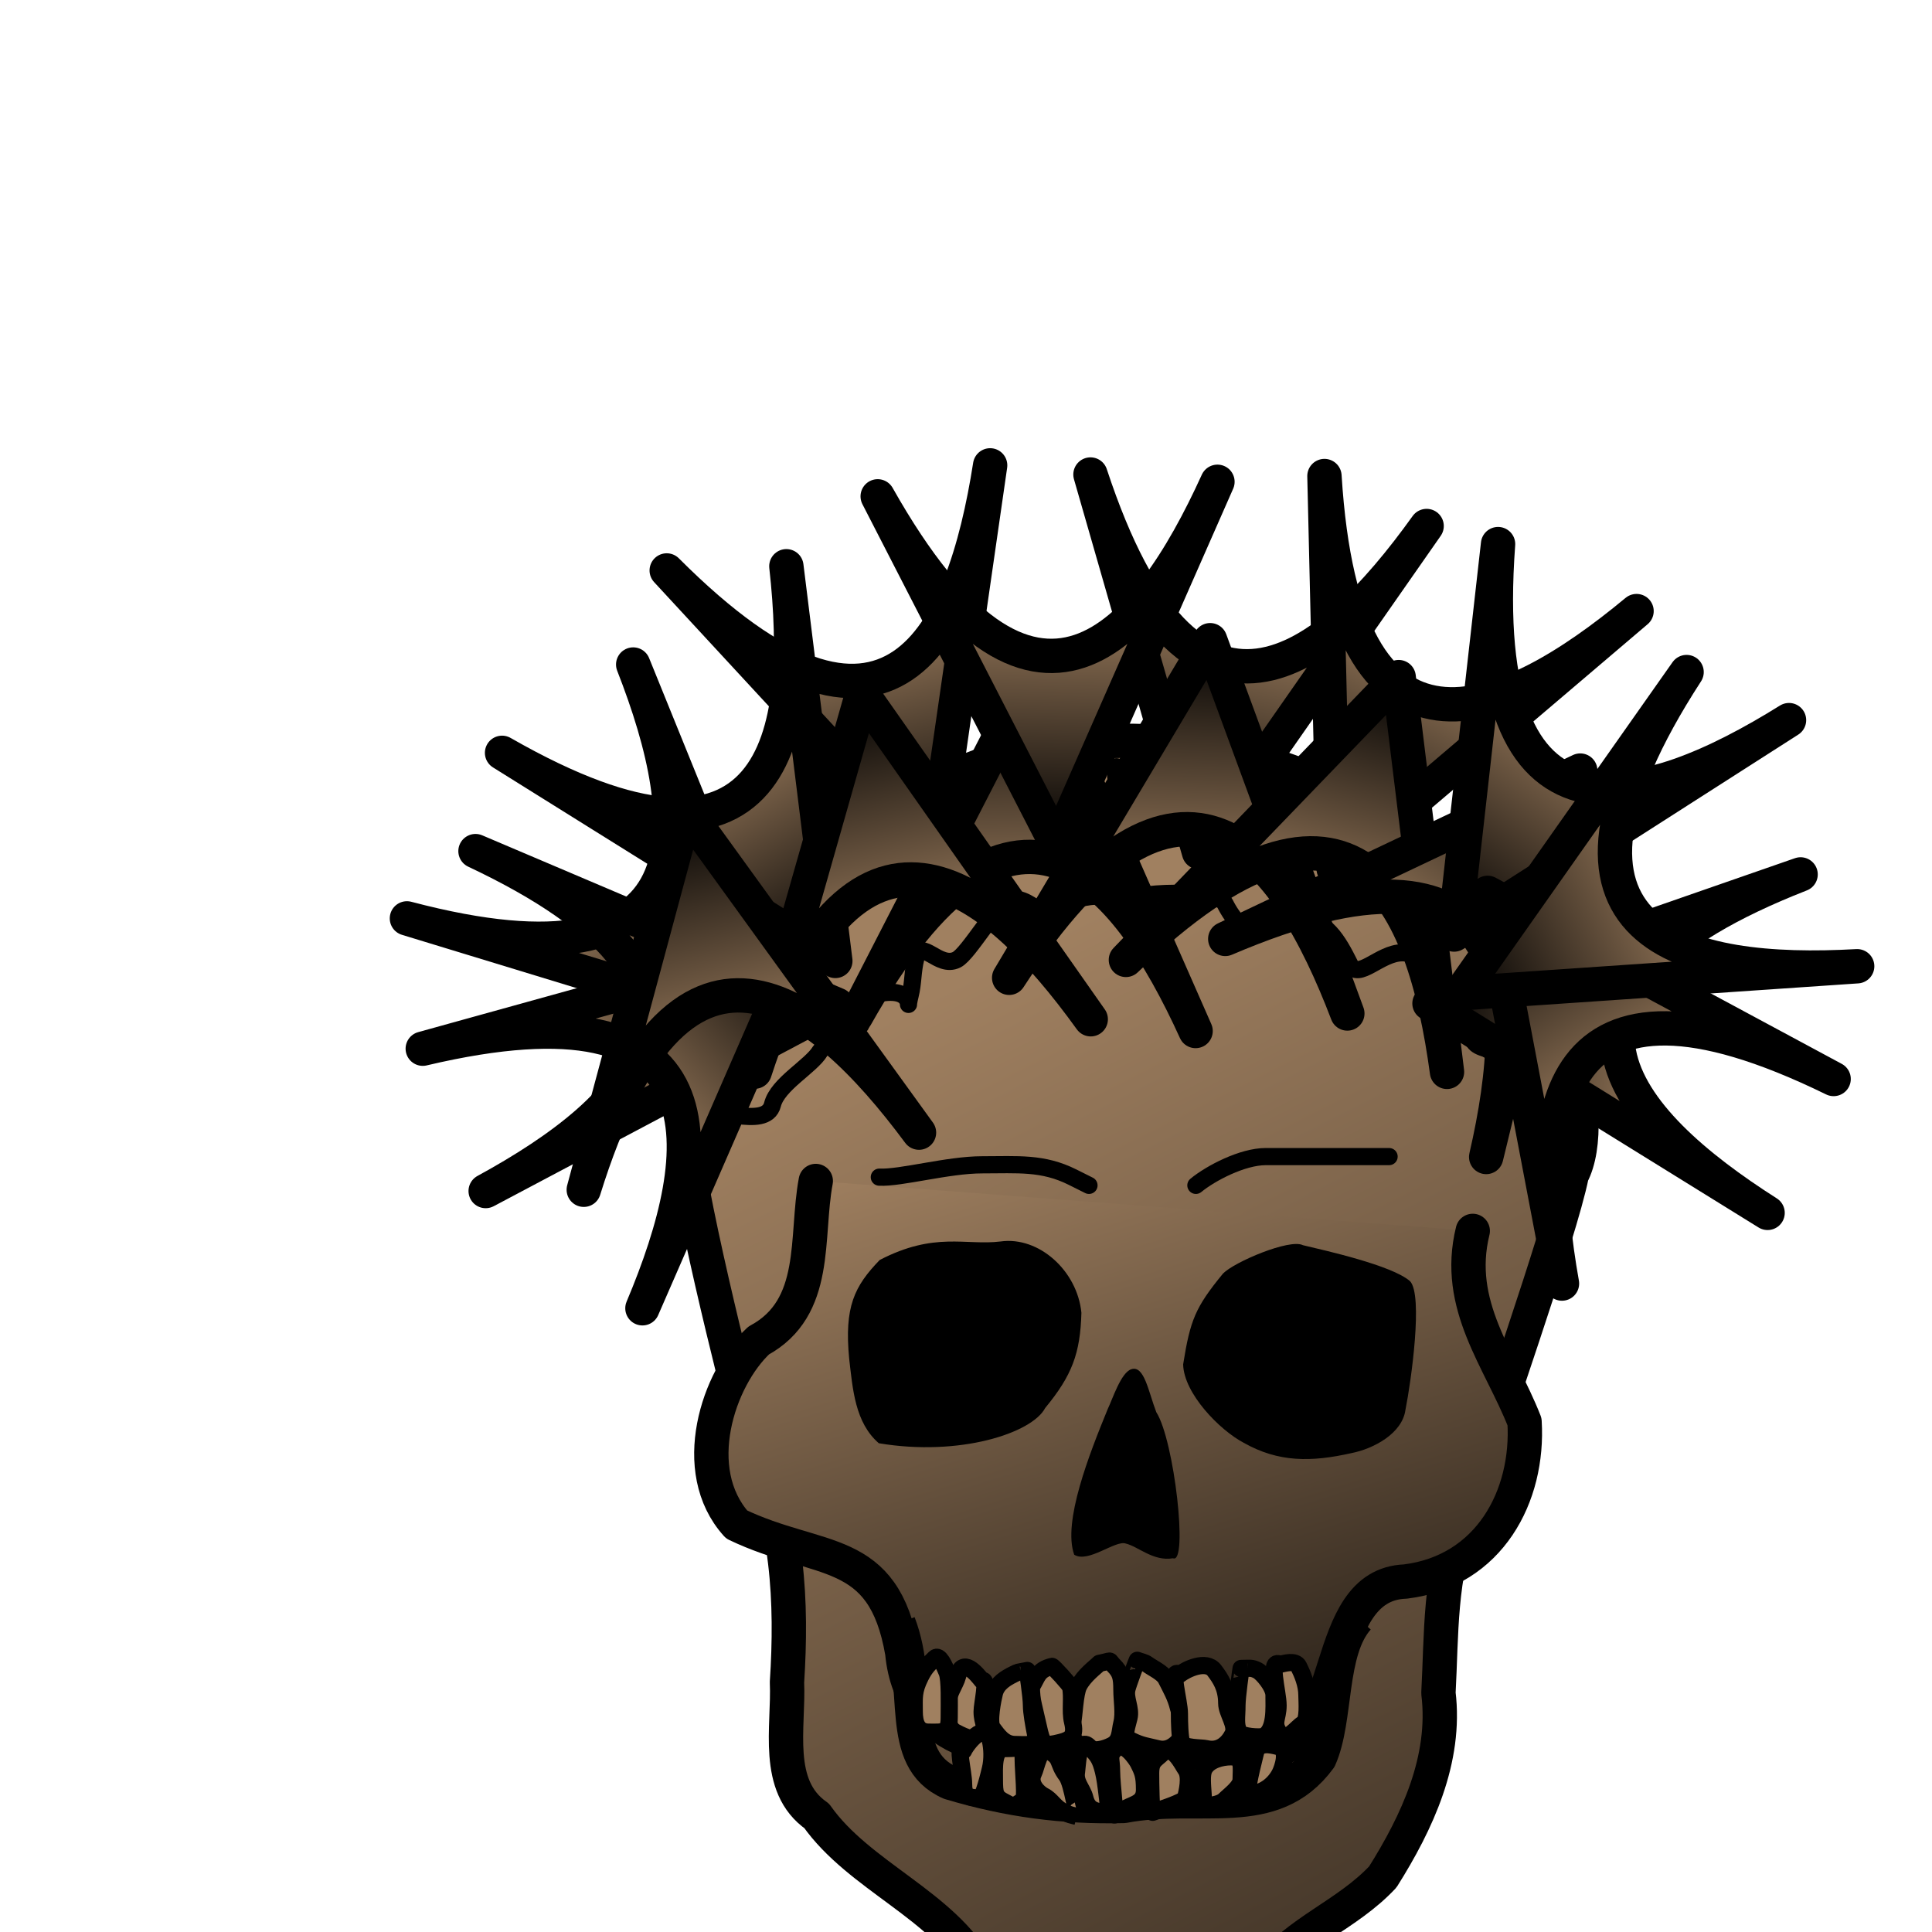
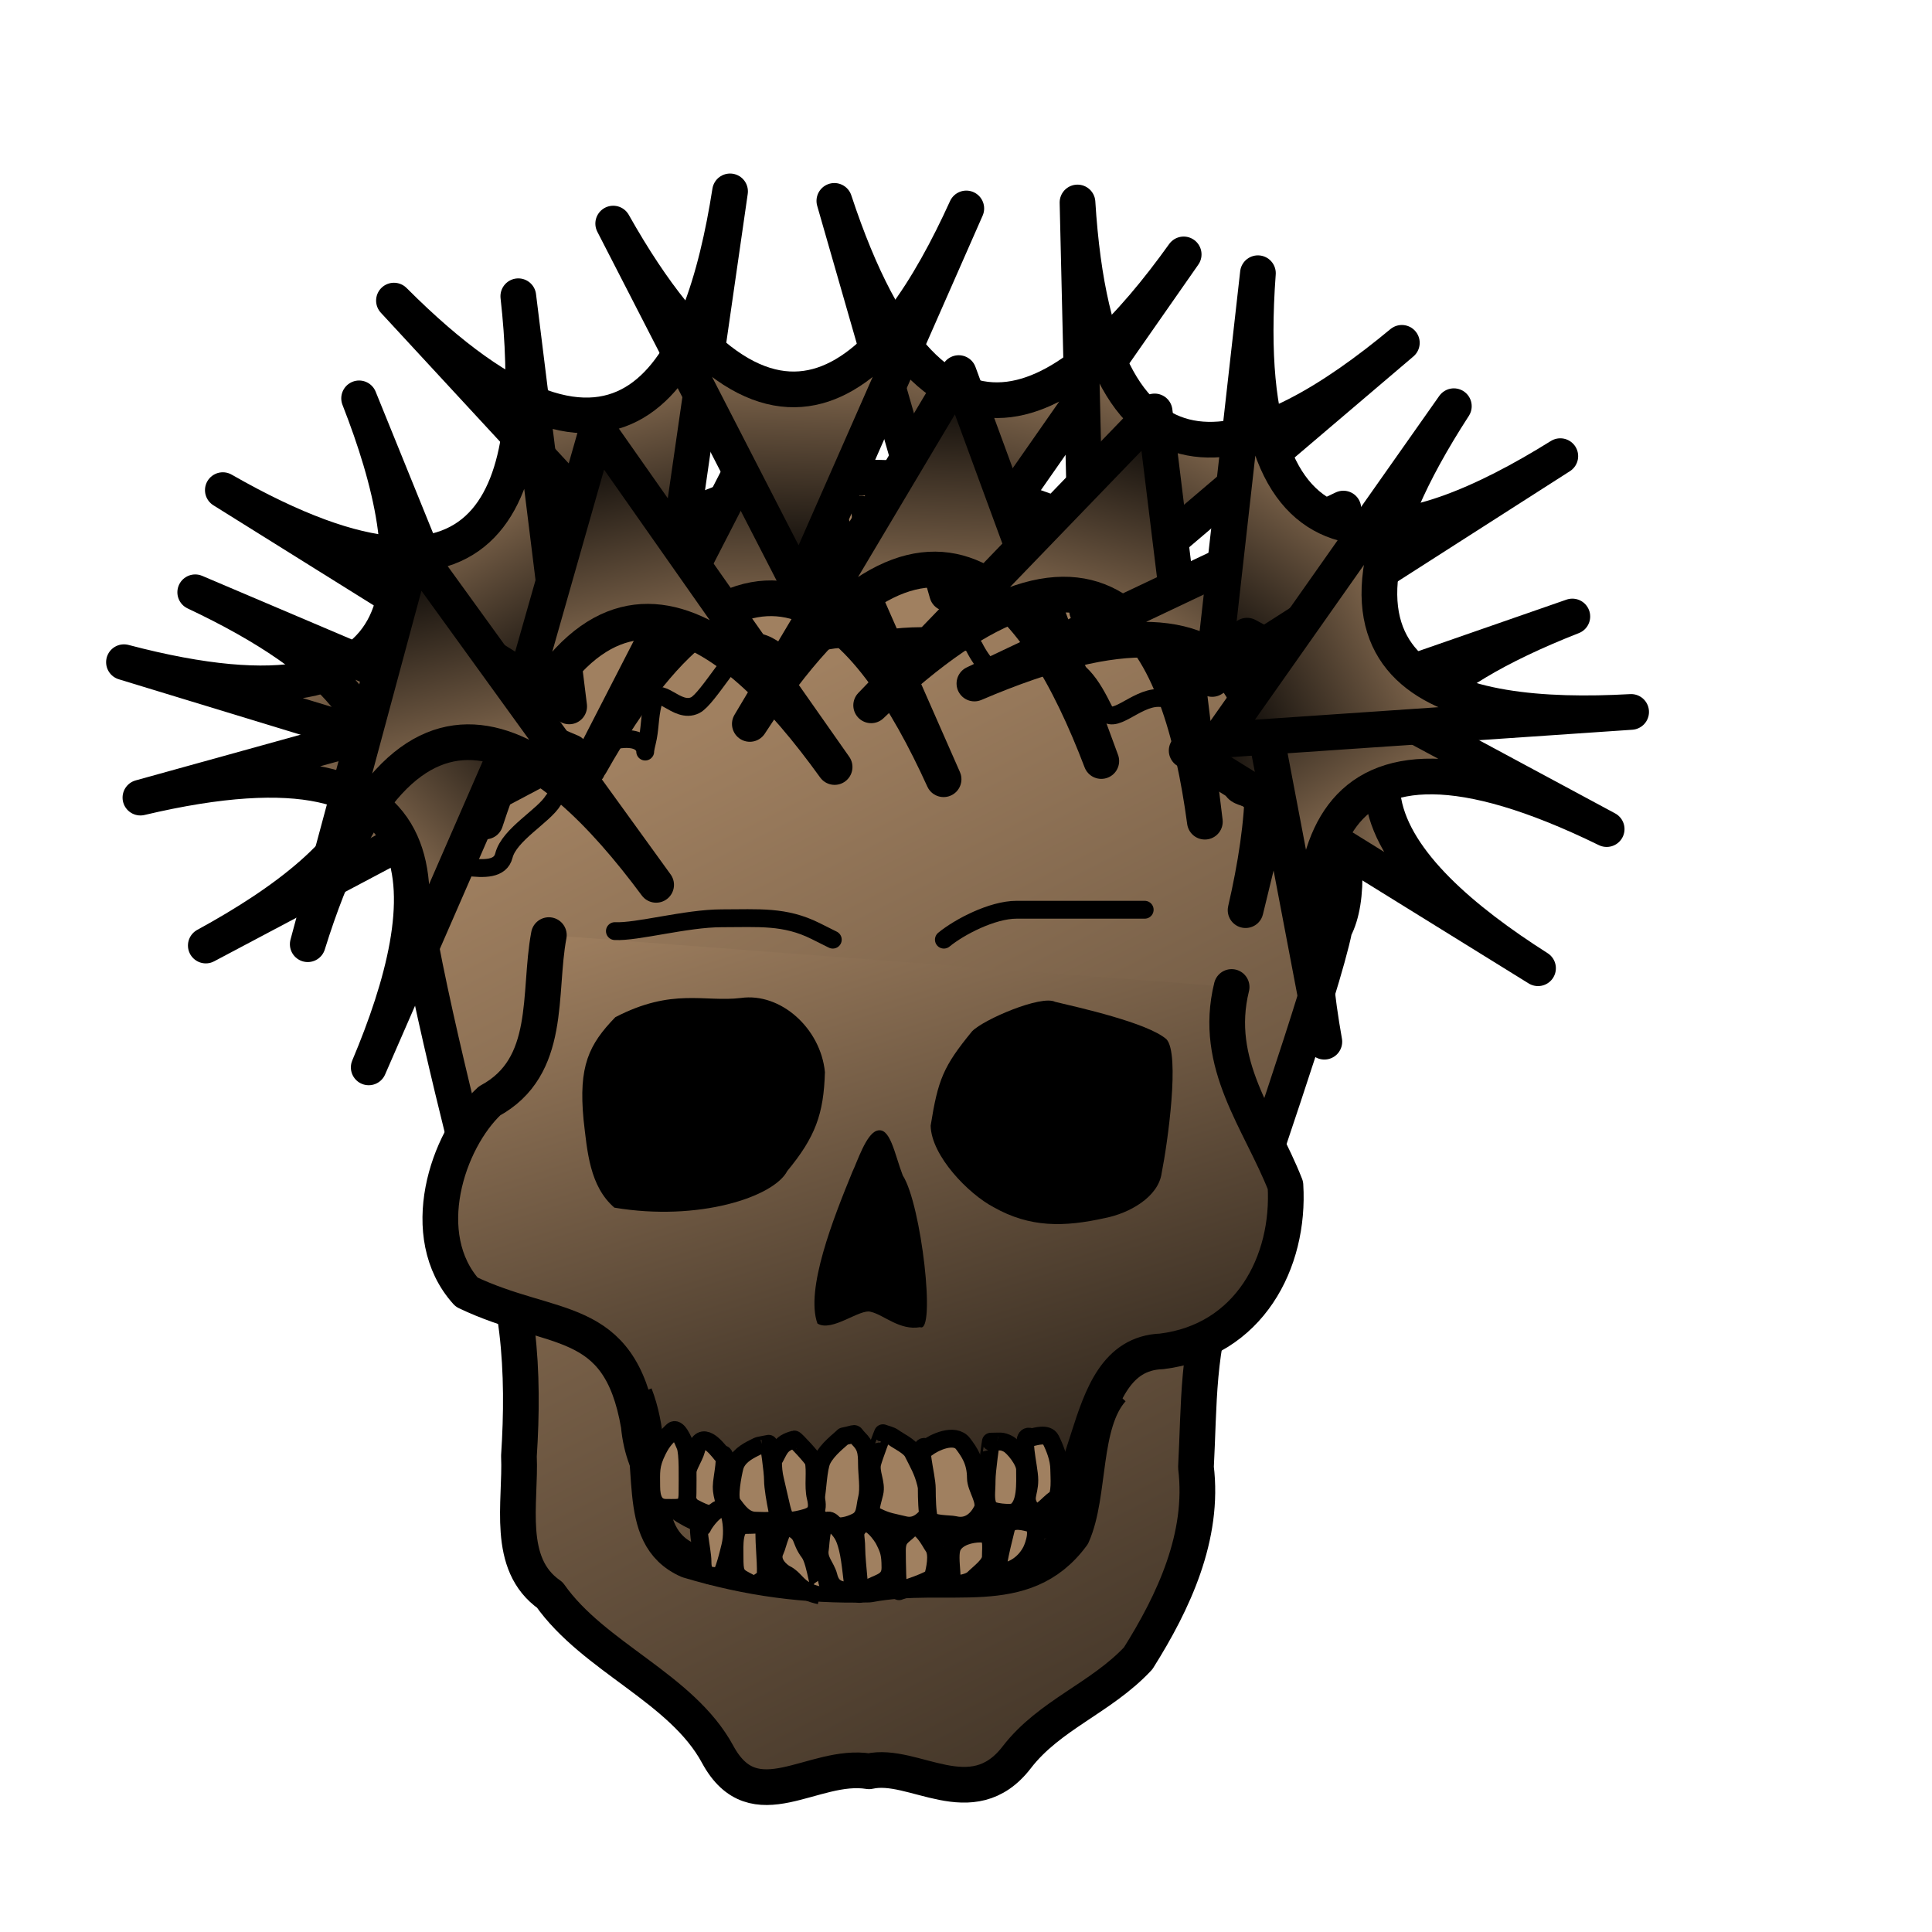
- <svg xmlns="http://www.w3.org/2000/svg" xmlns:xlink="http://www.w3.org/1999/xlink" overflow="hidden" viewBox="-100 -100 900 900" id="svg36220" version="1.0">
+ <svg xmlns="http://www.w3.org/2000/svg" xmlns:xlink="http://www.w3.org/1999/xlink" overflow="hidden" viewBox="34 31 866 866" id="svg36220" version="1.0">
  <defs id="defs36222">
    <linearGradient id="linearGradient5175">
      <stop style="stop-color:#a08060;stop-opacity:1" offset="0" id="stop5177" />
      <stop style="stop-color:#000000;stop-opacity:1;" offset="1" id="stop5179" />
    </linearGradient>
    <linearGradient xlink:href="#linearGradient5175" id="linearGradient2365" x1="317.823" y1="251.519" x2="716.784" y2="1040.894" gradientUnits="userSpaceOnUse" gradientTransform="matrix(0.957555,0,0,0.957555,5.117738,135.2389)" />
    <linearGradient xlink:href="#linearGradient5175" id="linearGradient2373" x1="403.641" y1="286.734" x2="535.965" y2="715.779" gradientUnits="userSpaceOnUse" gradientTransform="matrix(0.957555,0,0,0.957555,5.117738,135.2389)" />
    <linearGradient xlink:href="#linearGradient5175" id="linearGradient3212" x1="408" y1="206" x2="392" y2="313" gradientUnits="userSpaceOnUse" />
    <linearGradient xlink:href="#linearGradient5175" id="linearGradient3236" gradientUnits="userSpaceOnUse" x1="405" y1="176" x2="402" y2="281" gradientTransform="matrix(1.130489,0,0,1.130489,-50.63018,-23.65829)" />
    <linearGradient xlink:href="#linearGradient5175" id="linearGradient3240" gradientUnits="userSpaceOnUse" x1="405" y1="176" x2="402" y2="281" gradientTransform="matrix(1.109098,0.21888,-0.21888,1.109098,85.2803,-100.5017)" />
    <linearGradient xlink:href="#linearGradient5175" id="linearGradient3244" gradientUnits="userSpaceOnUse" gradientTransform="matrix(1.017334,0.492988,-0.492988,1.017334,261.0072,-174.3867)" x1="405" y1="176" x2="402" y2="281" />
    <linearGradient xlink:href="#linearGradient5175" id="linearGradient3248" gradientUnits="userSpaceOnUse" gradientTransform="matrix(0.941308,0.626054,-0.626054,0.941308,384.2847,-174.5797)" x1="405" y1="176" x2="402" y2="281" />
    <linearGradient xlink:href="#linearGradient5175" id="linearGradient3252" gradientUnits="userSpaceOnUse" gradientTransform="matrix(0.524688,1.001354,-1.001354,0.524688,656.011,-177.2386)" x1="405" y1="176" x2="402" y2="281" />
    <linearGradient xlink:href="#linearGradient5175" id="linearGradient3256" gradientUnits="userSpaceOnUse" x1="405" y1="176" x2="402" y2="281" gradientTransform="matrix(1.089125,-0.303002,0.303002,1.089125,-177.2688,112.8851)" />
    <linearGradient xlink:href="#linearGradient5175" id="linearGradient3260" gradientUnits="userSpaceOnUse" gradientTransform="matrix(0.970834,-0.579209,0.579209,0.970834,-254.1968,301.8831)" x1="405" y1="176" x2="402" y2="281" />
    <linearGradient xlink:href="#linearGradient5175" id="linearGradient3264" gradientUnits="userSpaceOnUse" gradientTransform="matrix(0.787635,-0.810947,0.810947,0.787635,-272.0044,477.7957)" x1="405" y1="176" x2="402" y2="281" />
    <linearGradient xlink:href="#linearGradient5175" id="linearGradient3278" gradientUnits="userSpaceOnUse" x1="405" y1="176" x2="402" y2="281" gradientTransform="matrix(1.130489,0,0,-1.130489,-60.80898,528.3752)" />
    <linearGradient xlink:href="#linearGradient5175" id="linearGradient3280" gradientUnits="userSpaceOnUse" gradientTransform="matrix(1.128295,7.040609e-2,7.040609e-2,-1.128295,1.66025,487.6816)" x1="405" y1="176" x2="402" y2="281" />
    <linearGradient xlink:href="#linearGradient5175" id="linearGradient3282" gradientUnits="userSpaceOnUse" gradientTransform="matrix(1.082421,0.326146,0.326146,-1.082421,35.59664,391.733)" x1="405" y1="176" x2="402" y2="281" />
    <linearGradient xlink:href="#linearGradient5175" id="linearGradient3284" gradientUnits="userSpaceOnUse" gradientTransform="matrix(0.897682,0.68715,0.68715,-0.897682,91.16528,241.8485)" x1="405" y1="176" x2="402" y2="281" />
    <linearGradient xlink:href="#linearGradient5175" id="linearGradient3286" gradientUnits="userSpaceOnUse" gradientTransform="matrix(1.108513,-0.221814,-0.221814,-1.108513,-70.53321,621.6134)" x1="405" y1="176" x2="402" y2="281" />
    <linearGradient xlink:href="#linearGradient5175" id="linearGradient3288" gradientUnits="userSpaceOnUse" gradientTransform="matrix(1.105271,-0.237442,-0.237442,-1.105271,-147.0037,681.1637)" x1="405" y1="176" x2="402" y2="281" />
    <linearGradient xlink:href="#linearGradient5175" id="linearGradient3292" gradientUnits="userSpaceOnUse" gradientTransform="matrix(-0.157829,1.119418,-1.119418,-0.157829,942.3364,-27.01519)" x1="405" y1="176" x2="402" y2="281" />
    <linearGradient xlink:href="#linearGradient5175" id="linearGradient3296" gradientUnits="userSpaceOnUse" gradientTransform="matrix(8.218347e-2,1.127499,1.127499,-8.218347e-2,-59.0949,-50.80058)" x1="405" y1="176" x2="402" y2="281" />
    <linearGradient xlink:href="#linearGradient5175" id="linearGradient3300" gradientUnits="userSpaceOnUse" gradientTransform="matrix(0.766568,0.830892,0.830892,-0.766568,-260.6619,229.316)" x1="405" y1="176" x2="402" y2="281" />
    <linearGradient xlink:href="#linearGradient5175" id="linearGradient3304" gradientUnits="userSpaceOnUse" gradientTransform="matrix(-0.931353,0.640772,-0.640772,-0.931353,1138.129,326.4624)" x1="405" y1="176" x2="402" y2="281" />
  </defs>
  <g id="layer1">
    <path style="fill:url(#linearGradient2365);fill-opacity:1;fill-rule:evenodd;stroke:#000000;stroke-width:16;stroke-linecap:round;stroke-linejoin:round;stroke-miterlimit:4;stroke-dasharray:none;stroke-opacity:1" d="M 219.61,436.869 C 220.436,387.43 242.548,340.936 277.247,307.141 C 304.132,280.956 334.458,262.984 370.021,252.238 C 402.811,242.33 446.984,243.028 479.636,252.447 C 519.371,263.91 549.346,279.368 580.922,306.027 C 628.794,346.443 645.767,421.712 632.184,447.307 C 626.723,474.513 593.89,566.973 581.085,607.817 C 570.495,633.069 571.55,661.729 570.076,688.706 C 573.87,719.56 560.135,748.989 544.173,774.333 C 527.53,792.144 504.419,799.635 489.744,818.699 C 469.593,844.876 443.405,820.4 423.557,824.971 C 398.372,820.88 372.151,847.821 355.686,817.371 C 339.575,787.575 300.245,774.014 280.449,745.927 C 260.53,732.094 267.536,704.482 266.605,683.653 C 269.03,646.451 267.183,607.901 250.723,573.77 C 249.111,569.049 225.583,478.271 219.61,436.869 z " id="path1328" />
    <path style="fill:url(#linearGradient2373);fill-opacity:1;fill-rule:evenodd;stroke:#000000;stroke-width:16;stroke-linecap:round;stroke-linejoin:round;stroke-miterlimit:4;stroke-dasharray:none;stroke-opacity:1" d="M 280.018,450.151 C 275.098,476.254 281.71,509.193 253.426,524.468 C 234.446,542.111 220.338,584.861 243.149,610.172 C 281.903,628.722 311.553,619.12 320.305,669.809 C 324.539,715.14 369.742,717.923 395.662,715.334 C 424.112,715.797 464.12,716.993 491.185,715.067 C 528.549,713.689 514.093,638.147 554.68,636.742 C 593.941,631.928 612.277,596.756 610.191,562.308 C 598.716,533.079 577.505,508.157 586.064,473.405" id="path2239" />
    <path style="fill:#000000;fill-opacity:1;fill-rule:evenodd;stroke:none;stroke-width:16;stroke-linecap:round;stroke-linejoin:round;stroke-miterlimit:4;stroke-dasharray:none;stroke-opacity:1" d="M 469.74,493.253 C 456.786,509.046 454.462,514.907 451.154,535.586 C 451.466,549.109 468.115,566.195 479.367,572.103 C 495.544,581.266 510.835,581.14 529.533,576.919 C 539.802,574.913 553.275,567.784 554.724,556.692 C 557.345,543.639 563.036,503.213 556.821,496.798 C 548.323,489.409 517.415,482.559 506.947,480.057 C 500.738,476.904 474.939,487.911 469.74,493.253 z " id="path2206" />
    <path style="fill:#000000;fill-opacity:1;fill-rule:evenodd;stroke:none;stroke-width:16;stroke-linecap:round;stroke-linejoin:round;stroke-miterlimit:4;stroke-dasharray:none;stroke-opacity:1" d="M 309.81,486.947 C 297.974,499.177 293.261,508.776 295.577,532.918 C 297.234,547.16 298.302,562.718 309.387,572.317 C 347.066,578.647 380.8,567.573 386.88,555.909 C 399.41,540.72 403.235,530.455 403.764,511.548 C 401.85,491.998 383.972,475.82 366.104,478.328 C 349.788,480.315 335.427,473.636 309.81,486.947 z " id="path2204" />
    <path style="fill:#000000;fill-opacity:1;fill-rule:evenodd;stroke:none;stroke-width:16;stroke-linecap:round;stroke-linejoin:round;stroke-miterlimit:4;stroke-dasharray:none;stroke-opacity:1" d="M 426.995,537.845 C 422.156,539.439 418.275,551.741 416.028,556.369 C 407.581,577.004 394.9,608.977 400.407,624.252 C 406.92,628.328 419.608,617.355 424.419,619.042 C 430.219,620.408 437.266,627.483 446.438,625.895 C 453.606,628.985 447.008,570.791 438.655,557.876 C 434.931,548.186 433.056,535.848 426.995,537.845 z " id="path2228" />
    <path style="fill:none;fill-opacity:1;fill-rule:evenodd;stroke:#000000;stroke-width:16;stroke-linecap:butt;stroke-linejoin:round;stroke-miterlimit:4;stroke-dasharray:none;stroke-opacity:1" d="M 318.592,656.22 C 330.013,685.718 316.955,719.184 342.531,730.434 C 369.725,738.565 395.248,741.975 423.504,741.277 C 459.205,734.493 492.785,748.83 514.676,719.067 C 522.874,700.719 518.822,669.035 532.594,653.744" id="path2244" />
    <path style="fill:#a08060;fill-opacity:1;fill-rule:evenodd;stroke:#000000;stroke-width:8;stroke-linecap:butt;stroke-linejoin:round;stroke-miterlimit:4;stroke-dasharray:none;stroke-opacity:1" d="M 412.079,674.844 C 410.456,676.539 404.974,680.436 402.503,685.377 C 400.658,689.068 400.43,699.417 399.631,702.613 C 397.928,709.425 400.531,711.681 405.376,714.104 C 409.779,716.305 414.733,714.692 417.824,713.146 C 422.142,710.987 421.544,706.883 422.612,702.613 C 423.725,698.159 422.612,691.878 422.612,687.292 C 422.612,681.418 422.068,679.087 418.782,675.801 C 416.018,673.037 418.745,673.511 412.079,674.844 z " id="path2275" />
    <path style="fill:#a08060;fill-opacity:1;fill-rule:evenodd;stroke:#000000;stroke-width:8;stroke-linecap:butt;stroke-linejoin:round;stroke-miterlimit:4;stroke-dasharray:none;stroke-opacity:1" d="M 429.772,673.43 C 429.716,673.374 425.664,684.115 424.984,686.835 C 423.918,691.099 427.054,695.79 425.941,700.241 C 424.374,706.512 423.171,708.91 426.899,710.774 C 431.827,713.238 434.443,713.378 439.347,714.604 C 445.217,716.072 448.861,711.495 450.838,708.859 C 453.313,705.558 449.493,697.734 448.923,695.453 C 447.622,690.251 445.623,686.938 443.177,682.048 C 441.777,679.246 436.731,676.973 434.559,675.345 C 433.184,674.313 431.367,674.068 429.772,673.43 z " id="path2277" />
    <path style="fill:#a08060;fill-opacity:1;fill-rule:evenodd;stroke:#000000;stroke-width:8;stroke-linecap:butt;stroke-linejoin:round;stroke-miterlimit:4;stroke-dasharray:none;stroke-opacity:1" d="M 449.424,680.088 C 444.572,676.449 449.424,692.217 449.424,698.282 C 449.424,702.856 449.6,708.562 450.381,711.688 C 451.077,714.47 459.892,714.065 461.872,714.56 C 467.979,716.087 472.126,712.246 474.32,707.857 C 476.343,703.811 471.447,698.01 471.447,693.494 C 471.447,686.023 468.399,681.77 465.702,678.173 C 461.887,673.086 452.456,677.662 449.424,680.088 z " id="path2279" />
    <path style="fill:#a08060;fill-opacity:1;fill-rule:evenodd;stroke:#000000;stroke-width:8;stroke-linecap:butt;stroke-linejoin:round;stroke-miterlimit:4;stroke-dasharray:none;stroke-opacity:1" d="M 478.15,677.216 C 478.129,677.187 476.235,690.234 476.235,694.452 C 476.235,699.989 475.357,703.229 477.193,706.9 C 478.265,709.045 487.314,709.5 488.683,708.815 C 494.229,706.042 493.471,695.685 493.471,689.664 C 493.471,685.694 488.07,679.303 485.811,678.173 C 482.948,676.742 482.444,677.216 478.15,677.216 z " id="path2281" />
    <path style="fill:#a08060;fill-opacity:1;fill-rule:evenodd;stroke:#000000;stroke-width:8;stroke-linecap:butt;stroke-linejoin:round;stroke-miterlimit:4;stroke-dasharray:none;stroke-opacity:1" d="M 496.344,675.3 C 490.627,672.442 495.386,688.06 495.386,694.452 C 495.386,700.832 492.356,702.54 496.344,707.857 C 499.299,711.797 504.318,704.349 506.877,703.069 C 509.691,701.663 508.792,692.674 508.792,689.664 C 508.792,684.725 506.723,679.78 504.962,676.258 C 503.441,673.217 498.254,674.918 496.344,675.3 z " id="path2283" />
    <path style="fill:#a08060;fill-opacity:1;fill-rule:evenodd;stroke:#000000;stroke-width:8;stroke-linecap:butt;stroke-linejoin:round;stroke-miterlimit:4;stroke-dasharray:none;stroke-opacity:1" d="M 378.564,678.173 C 378.587,678.128 380.48,690.161 380.48,694.452 C 380.48,697.633 381.579,703.777 382.395,707.857 C 383.598,713.873 377.522,712.645 372.819,712.645 C 367.644,712.645 364.83,708.376 362.286,704.985 C 360.297,702.333 362.559,691.444 363.244,688.706 C 364.414,684.026 368.952,681.543 371.862,680.088 C 374.78,678.629 373.349,679.216 378.564,678.173 z " id="path2287" />
    <path style="fill:#a08060;fill-opacity:1;fill-rule:evenodd;stroke:#000000;stroke-width:8;stroke-linecap:butt;stroke-linejoin:round;stroke-miterlimit:4;stroke-dasharray:none;stroke-opacity:1" d="M 357.498,682.961 C 360.475,681.473 357.498,693.663 357.498,697.324 C 357.498,702.951 359.975,703.861 357.498,708.815 C 355.513,712.785 345.847,707.298 345.05,706.9 C 341.187,704.968 341.22,698.894 341.22,694.452 C 341.22,689.745 345.18,684.355 346.008,681.046 C 348.387,671.529 354.906,679.72 357.498,682.961 z " id="path2289" />
    <path style="fill:#a08060;fill-opacity:1;fill-rule:evenodd;stroke:#000000;stroke-width:8;stroke-linecap:butt;stroke-linejoin:round;stroke-miterlimit:4;stroke-dasharray:none;stroke-opacity:1" d="M 380.48,685.833 C 383.414,681.147 383.304,677.946 390.055,676.258 C 390.509,676.145 398.408,684.773 398.673,685.833 C 399.797,690.328 398.378,697.102 399.631,702.112 C 401.306,708.814 398.771,710.466 393.885,711.688 C 387.096,713.385 385.863,713.114 384.31,706.9 C 383.362,703.109 382.141,697.267 381.437,694.452 C 380.742,691.669 380.48,688.785 380.48,685.833 z " id="path2291" />
    <path style="fill:#a08060;fill-opacity:1;fill-rule:evenodd;stroke:#000000;stroke-width:8;stroke-linecap:butt;stroke-linejoin:round;stroke-miterlimit:4;stroke-dasharray:none;stroke-opacity:1" d="M 341.22,679.131 C 342.549,682.576 342.177,693.422 342.177,700.197 C 342.177,707.62 339.153,706.9 332.602,706.9 C 327.37,706.9 325.899,702.633 325.899,697.324 C 325.899,690.878 325.357,687.875 328.772,681.046 C 331.043,676.504 332.911,674.991 335.474,672.428 C 337.555,670.347 340.127,676.398 341.22,679.131 z " id="path2295" />
    <path style="fill:#a08060;fill-opacity:1;fill-rule:evenodd;stroke:#000000;stroke-width:8;stroke-linecap:butt;stroke-linejoin:round;stroke-miterlimit:4;stroke-dasharray:none;stroke-opacity:1" d="M 348.88,715.518 C 345.269,711.907 348.88,725.732 348.88,730.839 C 348.88,736.65 350.749,737.542 356.541,737.542 C 358.193,737.542 360.862,726.001 361.328,724.136 C 362.461,719.605 362.202,714.225 361.328,710.73 C 358.89,700.975 349.927,712.902 348.88,715.518 z " id="path2299" />
    <path style="fill:#a08060;fill-opacity:1;fill-rule:evenodd;stroke:#000000;stroke-width:8;stroke-linecap:butt;stroke-linejoin:round;stroke-miterlimit:4;stroke-dasharray:none;stroke-opacity:1" d="M 416.867,744.244 C 416.042,740.946 415.501,731.122 413.994,725.093 C 412.559,719.352 411.437,717.748 407.291,713.603 C 402.165,708.477 401.814,723.753 401.546,725.093 C 400.5,730.321 404.268,733.111 405.376,737.542 C 406.734,742.972 409.936,744.244 416.867,744.244 z " id="path2301" />
    <path style="fill:#a08060;fill-opacity:1;fill-rule:evenodd;stroke:#000000;stroke-width:8;stroke-linecap:butt;stroke-linejoin:round;stroke-miterlimit:4;stroke-dasharray:none;stroke-opacity:1" d="M 418.782,744.244 C 420.332,750.445 417.824,731.485 417.824,725.093 C 417.824,718.96 416.132,718.167 419.739,714.56 C 423.596,710.704 429.514,719.746 430.272,721.263 C 432.358,725.433 433.145,727.195 433.145,733.711 C 433.145,739.614 428.697,740.244 424.527,742.329 C 418.905,745.14 436.682,740.664 418.782,744.244 z " id="path2303" />
    <path style="fill:#a08060;fill-opacity:1;fill-rule:evenodd;stroke:#000000;stroke-width:8;stroke-linecap:butt;stroke-linejoin:round;stroke-miterlimit:4;stroke-dasharray:none;stroke-opacity:1" d="M 436.975,744.244 C 436.187,744.639 436.018,730.116 436.018,726.051 C 436.018,720.066 438.401,719.838 441.763,716.475 C 446.169,712.07 451.247,722.736 452.296,724.136 C 454.853,727.544 452.904,735.111 452.296,737.542 C 451.822,739.439 439.304,743.313 436.975,744.244 z " id="path2305" />
    <path style="fill:#a08060;fill-opacity:1;fill-rule:evenodd;stroke:#000000;stroke-width:8;stroke-linecap:butt;stroke-linejoin:round;stroke-miterlimit:4;stroke-dasharray:none;stroke-opacity:1" d="M 402.503,742.329 C 401.18,747.621 400.031,731.372 396.758,727.008 C 392.191,720.919 394.865,718.88 388.14,715.518 C 384.29,713.593 382.707,723.512 381.437,726.051 C 378.865,731.196 384.176,735.56 386.225,736.584 C 390.019,738.481 390.966,741.827 395.8,744.244 C 398.031,745.36 399.07,745.541 401.546,746.159" id="path2307" />
    <path style="fill:#a08060;fill-opacity:1;fill-rule:evenodd;stroke:#000000;stroke-width:8;stroke-linecap:butt;stroke-linejoin:round;stroke-miterlimit:4;stroke-dasharray:none;stroke-opacity:1" d="M 376.649,738.499 C 378.086,739.218 376.649,724.234 376.649,720.306 C 376.649,712.854 375.987,714.56 368.031,714.56 C 362.533,714.56 363.244,723.865 363.244,728.923 C 363.244,735.606 363.565,737.223 368.031,739.457 C 372.091,741.486 371.562,742.314 376.649,738.499 z " id="path2309" />
    <path style="fill:#a08060;fill-opacity:1;fill-rule:evenodd;stroke:#000000;stroke-width:8;stroke-linecap:butt;stroke-linejoin:round;stroke-miterlimit:4;stroke-dasharray:none;stroke-opacity:1" d="M 458.042,741.372 C 463.251,743.977 458.309,729.345 460.914,724.136 C 463.063,719.838 469.206,718.39 473.362,718.39 C 479.426,718.39 478.15,723.54 478.15,728.923 C 478.15,732.4 472.882,736.107 470.49,738.499 C 467.997,740.991 461.958,741.372 458.042,741.372 z " id="path2311" />
    <path style="fill:#a08060;fill-opacity:1;fill-rule:evenodd;stroke:#000000;stroke-width:8;stroke-linecap:butt;stroke-linejoin:round;stroke-miterlimit:4;stroke-dasharray:none;stroke-opacity:1" d="M 481.98,735.626 C 479.723,737.884 482.389,726.331 484.853,716.475 C 486.146,711.304 491.914,712.734 495.386,713.603 C 500.772,714.949 497.404,723.93 496.344,726.051 C 493.618,731.503 488.085,735.626 481.98,735.626 z " id="path2313" />
    <path style="fill:none;fill-opacity:0.75;fill-rule:evenodd;stroke:#000000;stroke-width:8;stroke-linecap:round;stroke-linejoin:round;stroke-miterlimit:4;stroke-dasharray:none;stroke-opacity:1" d="M 420.112,257.186 C 418.306,262.152 422.82,272.73 422.82,280.728 C 422.82,284.377 408.654,301.147 410.633,305.104 C 413.483,310.805 421.234,315.705 422.82,317.291 C 423.9,318.371 397.954,313.926 394.382,325.417 C 391.324,335.256 380.692,316.661 370.896,319.11 C 364.189,320.787 351.414,344.192 345.632,347.084 C 337.244,351.277 329.049,336.691 326.673,346.194 C 325.008,352.854 325.496,357.673 323.965,363.798 C 321.186,374.912 328.405,359.657 310.423,362.654 C 302.225,364.02 300.943,359.236 300.943,377.55 C 300.943,377.984 284.172,386.092 281.985,389.738 C 277.743,396.807 262.232,405.034 259.86,414.525 C 256.761,426.919 230.62,413.822 224.236,420.205" id="path2353" />
    <path style="fill:none;fill-opacity:0.75;fill-rule:evenodd;stroke:#000000;stroke-width:8;stroke-linecap:round;stroke-linejoin:round;stroke-miterlimit:4;stroke-dasharray:none;stroke-opacity:1" d="M 421.507,320.697 C 427.376,314.829 467.354,314.348 470.591,320.822 C 474.516,328.672 480.524,335.175 484.133,333.01 C 489.51,329.783 498.175,327.593 504.446,327.593 C 517.478,327.593 523.433,338.484 528.821,349.26 C 532.698,357.013 542.758,343.843 553.197,343.843 C 563.895,343.843 569.13,349.174 566.739,358.739 C 565.703,362.88 580.007,367.945 582.989,370.927 C 590.59,378.528 580.059,385.429 592.468,388.531 C 603.876,391.383 625.339,398.781 632.417,400.55" id="path2357" />
    <path style="fill:none;fill-opacity:0.75;fill-rule:evenodd;stroke:#000000;stroke-width:8;stroke-linecap:round;stroke-linejoin:round;stroke-miterlimit:4;stroke-dasharray:none;stroke-opacity:1" d="M 309.62,448.36 C 319.552,448.866 341.59,442.614 357.498,442.614 C 374.166,442.614 385.762,441.425 399.631,448.36 C 402.218,449.653 404.806,450.948 407.291,452.19" id="path2375" />
    <path style="fill:none;fill-opacity:0.75;fill-rule:evenodd;stroke:#000000;stroke-width:8;stroke-linecap:round;stroke-linejoin:round;stroke-miterlimit:4;stroke-dasharray:none;stroke-opacity:1" d="M 457.084,452.19 C 463.968,446.535 478.732,438.784 489.641,438.784 C 501.764,438.784 511.868,438.784 524.113,438.784 C 531.773,438.784 539.434,438.784 547.094,438.784" id="path2377" />
    <path id="path3238" d="M 407.987,121.048 L 458.541,296.956 L 564.574,145.037 C 518.199,209.793 454.314,261.626 407.987,121.048 z " style="fill:url(#linearGradient3240);fill-opacity:1;fill-rule:evenodd;stroke:#000000;stroke-width:16;stroke-linecap:round;stroke-linejoin:round;stroke-miterlimit:4;stroke-dasharray:none;stroke-opacity:1" />
    <path style="fill:url(#linearGradient3244);fill-opacity:1;fill-rule:evenodd;stroke:#000000;stroke-width:16;stroke-linecap:round;stroke-linejoin:round;stroke-miterlimit:4;stroke-dasharray:none;stroke-opacity:1" d="M 516.98,121.758 L 521.272,304.736 L 662.365,184.673 C 601.084,235.551 526.142,269.489 516.98,121.758 z " id="path3242" />
    <path id="path3254" d="M 210.584,165.741 L 334.812,300.153 L 361.244,116.786 C 348.925,195.476 315.156,270.494 210.584,165.741 z " style="fill:url(#linearGradient3256);fill-opacity:1;fill-rule:evenodd;stroke:#000000;stroke-width:16;stroke-linecap:round;stroke-linejoin:round;stroke-miterlimit:4;stroke-dasharray:none;stroke-opacity:1" />
    <path style="fill:url(#linearGradient3260);fill-opacity:1;fill-rule:evenodd;stroke:#000000;stroke-width:16;stroke-linecap:round;stroke-linejoin:round;stroke-miterlimit:4;stroke-dasharray:none;stroke-opacity:1" d="M 133.881,250.699 L 289.129,347.638 L 266.322,163.784 C 275.168,242.941 262.353,324.204 133.881,250.699 z " id="path3258" />
    <path id="path3266" d="M 298.687,373.498 L 382.343,210.708 L 456.955,380.281 C 423.995,307.772 371.355,244.55 298.687,373.498 z " style="fill:url(#linearGradient3278);fill-opacity:1;fill-rule:evenodd;stroke:#000000;stroke-width:16;stroke-linecap:round;stroke-linejoin:round;stroke-miterlimit:4;stroke-dasharray:none;stroke-opacity:1" />
    <path style="fill:url(#linearGradient3280);fill-opacity:1;fill-rule:evenodd;stroke:#000000;stroke-width:16;stroke-linecap:round;stroke-linejoin:round;stroke-miterlimit:4;stroke-dasharray:none;stroke-opacity:1" d="M 370.104,355.494 L 463.736,198.23 L 527.642,372.121 C 499.263,297.7 450.662,231.322 370.104,355.494 z " id="path3268" />
    <path id="path3270" d="M 424.489,347.156 L 551.553,215.422 L 574.071,399.311 C 563.432,320.376 531.269,244.655 424.489,347.156 z " style="fill:url(#linearGradient3282);fill-opacity:1;fill-rule:evenodd;stroke:#000000;stroke-width:16;stroke-linecap:round;stroke-linejoin:round;stroke-miterlimit:4;stroke-dasharray:none;stroke-opacity:1" />
    <path style="fill:url(#linearGradient3284);fill-opacity:1;fill-rule:evenodd;stroke:#000000;stroke-width:16;stroke-linecap:round;stroke-linejoin:round;stroke-miterlimit:4;stroke-dasharray:none;stroke-opacity:1" d="M 470.767,337.38 L 636.145,258.963 L 592.32,438.967 C 610.221,361.356 606.85,279.157 470.767,337.38 z " id="path3272" />
    <path style="fill:url(#linearGradient3286);fill-opacity:1;fill-rule:evenodd;stroke:#000000;stroke-width:16;stroke-linecap:round;stroke-linejoin:round;stroke-miterlimit:4;stroke-dasharray:none;stroke-opacity:1" d="M 251.586,399.21 L 301.674,223.17 L 408.108,374.807 C 361.562,310.174 297.54,258.51 251.586,399.21 z " id="path3274" />
    <path style="fill:url(#linearGradient3236);fill-opacity:1;fill-rule:evenodd;stroke:#000000;stroke-width:16;stroke-linecap:round;stroke-linejoin:round;stroke-miterlimit:4;stroke-dasharray:none;stroke-opacity:1" d="M 308.865,131.219 L 392.522,294.009 L 467.134,124.436 C 434.174,196.945 381.534,260.167 308.865,131.219 z " id="path3204" />
    <path id="path3246" d="M 597.851,153.465 L 577.356,335.341 L 733.391,235.465 C 665.792,277.587 586.949,301.077 597.851,153.465 z " style="fill:url(#linearGradient3248);fill-opacity:1;fill-rule:evenodd;stroke:#000000;stroke-width:16;stroke-linecap:round;stroke-linejoin:round;stroke-miterlimit:4;stroke-dasharray:none;stroke-opacity:1" />
    <path id="path3262" d="M 89.563,327.82 L 264.625,381.23 L 194.966,209.562 C 224.017,283.724 232.693,365.533 89.563,327.82 z " style="fill:url(#linearGradient3264);fill-opacity:1;fill-rule:evenodd;stroke:#000000;stroke-width:16;stroke-linecap:round;stroke-linejoin:round;stroke-miterlimit:4;stroke-dasharray:none;stroke-opacity:1" />
    <path id="path3290" d="M 738.786,307.337 L 565.911,367.447 L 723.407,465.003 C 656.209,422.243 600.956,361.291 738.786,307.337 z " style="fill:url(#linearGradient3292);fill-opacity:1;fill-rule:evenodd;stroke:#000000;stroke-width:16;stroke-linecap:round;stroke-linejoin:round;stroke-miterlimit:4;stroke-dasharray:none;stroke-opacity:1" />
    <path style="fill:url(#linearGradient3296);fill-opacity:1;fill-rule:evenodd;stroke:#000000;stroke-width:16;stroke-linecap:round;stroke-linejoin:round;stroke-miterlimit:4;stroke-dasharray:none;stroke-opacity:1" d="M 121.507,296.485 L 289.948,368.085 L 126.248,454.827 C 196.169,416.684 255.397,359.587 121.507,296.485 z " id="path3294" />
    <path id="path3298" d="M 96.939,388.52 L 273.313,339.62 L 199.273,509.444 C 230.216,436.052 240.989,354.492 96.939,388.52 z " style="fill:url(#linearGradient3300);fill-opacity:1;fill-rule:evenodd;stroke:#000000;stroke-width:16;stroke-linecap:round;stroke-linejoin:round;stroke-miterlimit:4;stroke-dasharray:none;stroke-opacity:1" />
    <path id="path3276" d="M 171.943,454.235 L 219.542,277.505 L 328.106,427.624 C 280.652,363.655 215.907,312.9 171.943,454.235 z " style="fill:url(#linearGradient3288);fill-opacity:1;fill-rule:evenodd;stroke:#000000;stroke-width:16;stroke-linecap:round;stroke-linejoin:round;stroke-miterlimit:4;stroke-dasharray:none;stroke-opacity:1" />
    <path style="fill:url(#linearGradient3304);fill-opacity:1;fill-rule:evenodd;stroke:#000000;stroke-width:16;stroke-linecap:round;stroke-linejoin:round;stroke-miterlimit:4;stroke-dasharray:none;stroke-opacity:1" d="M 754.171,402.633 L 592.98,315.935 L 627.627,497.929 C 613.682,419.511 621.215,337.588 754.171,402.633 z " id="path3302" />
    <path style="fill:url(#linearGradient3252);fill-opacity:1;fill-rule:evenodd;stroke:#000000;stroke-width:16;stroke-linecap:round;stroke-linejoin:round;stroke-miterlimit:4;stroke-dasharray:none;stroke-opacity:1" d="M 685.676,213.074 L 580.308,362.729 L 765.14,350.116 C 685.616,354.574 605.185,337.29 685.676,213.074 z " id="path3250" />
  </g>
</svg>
